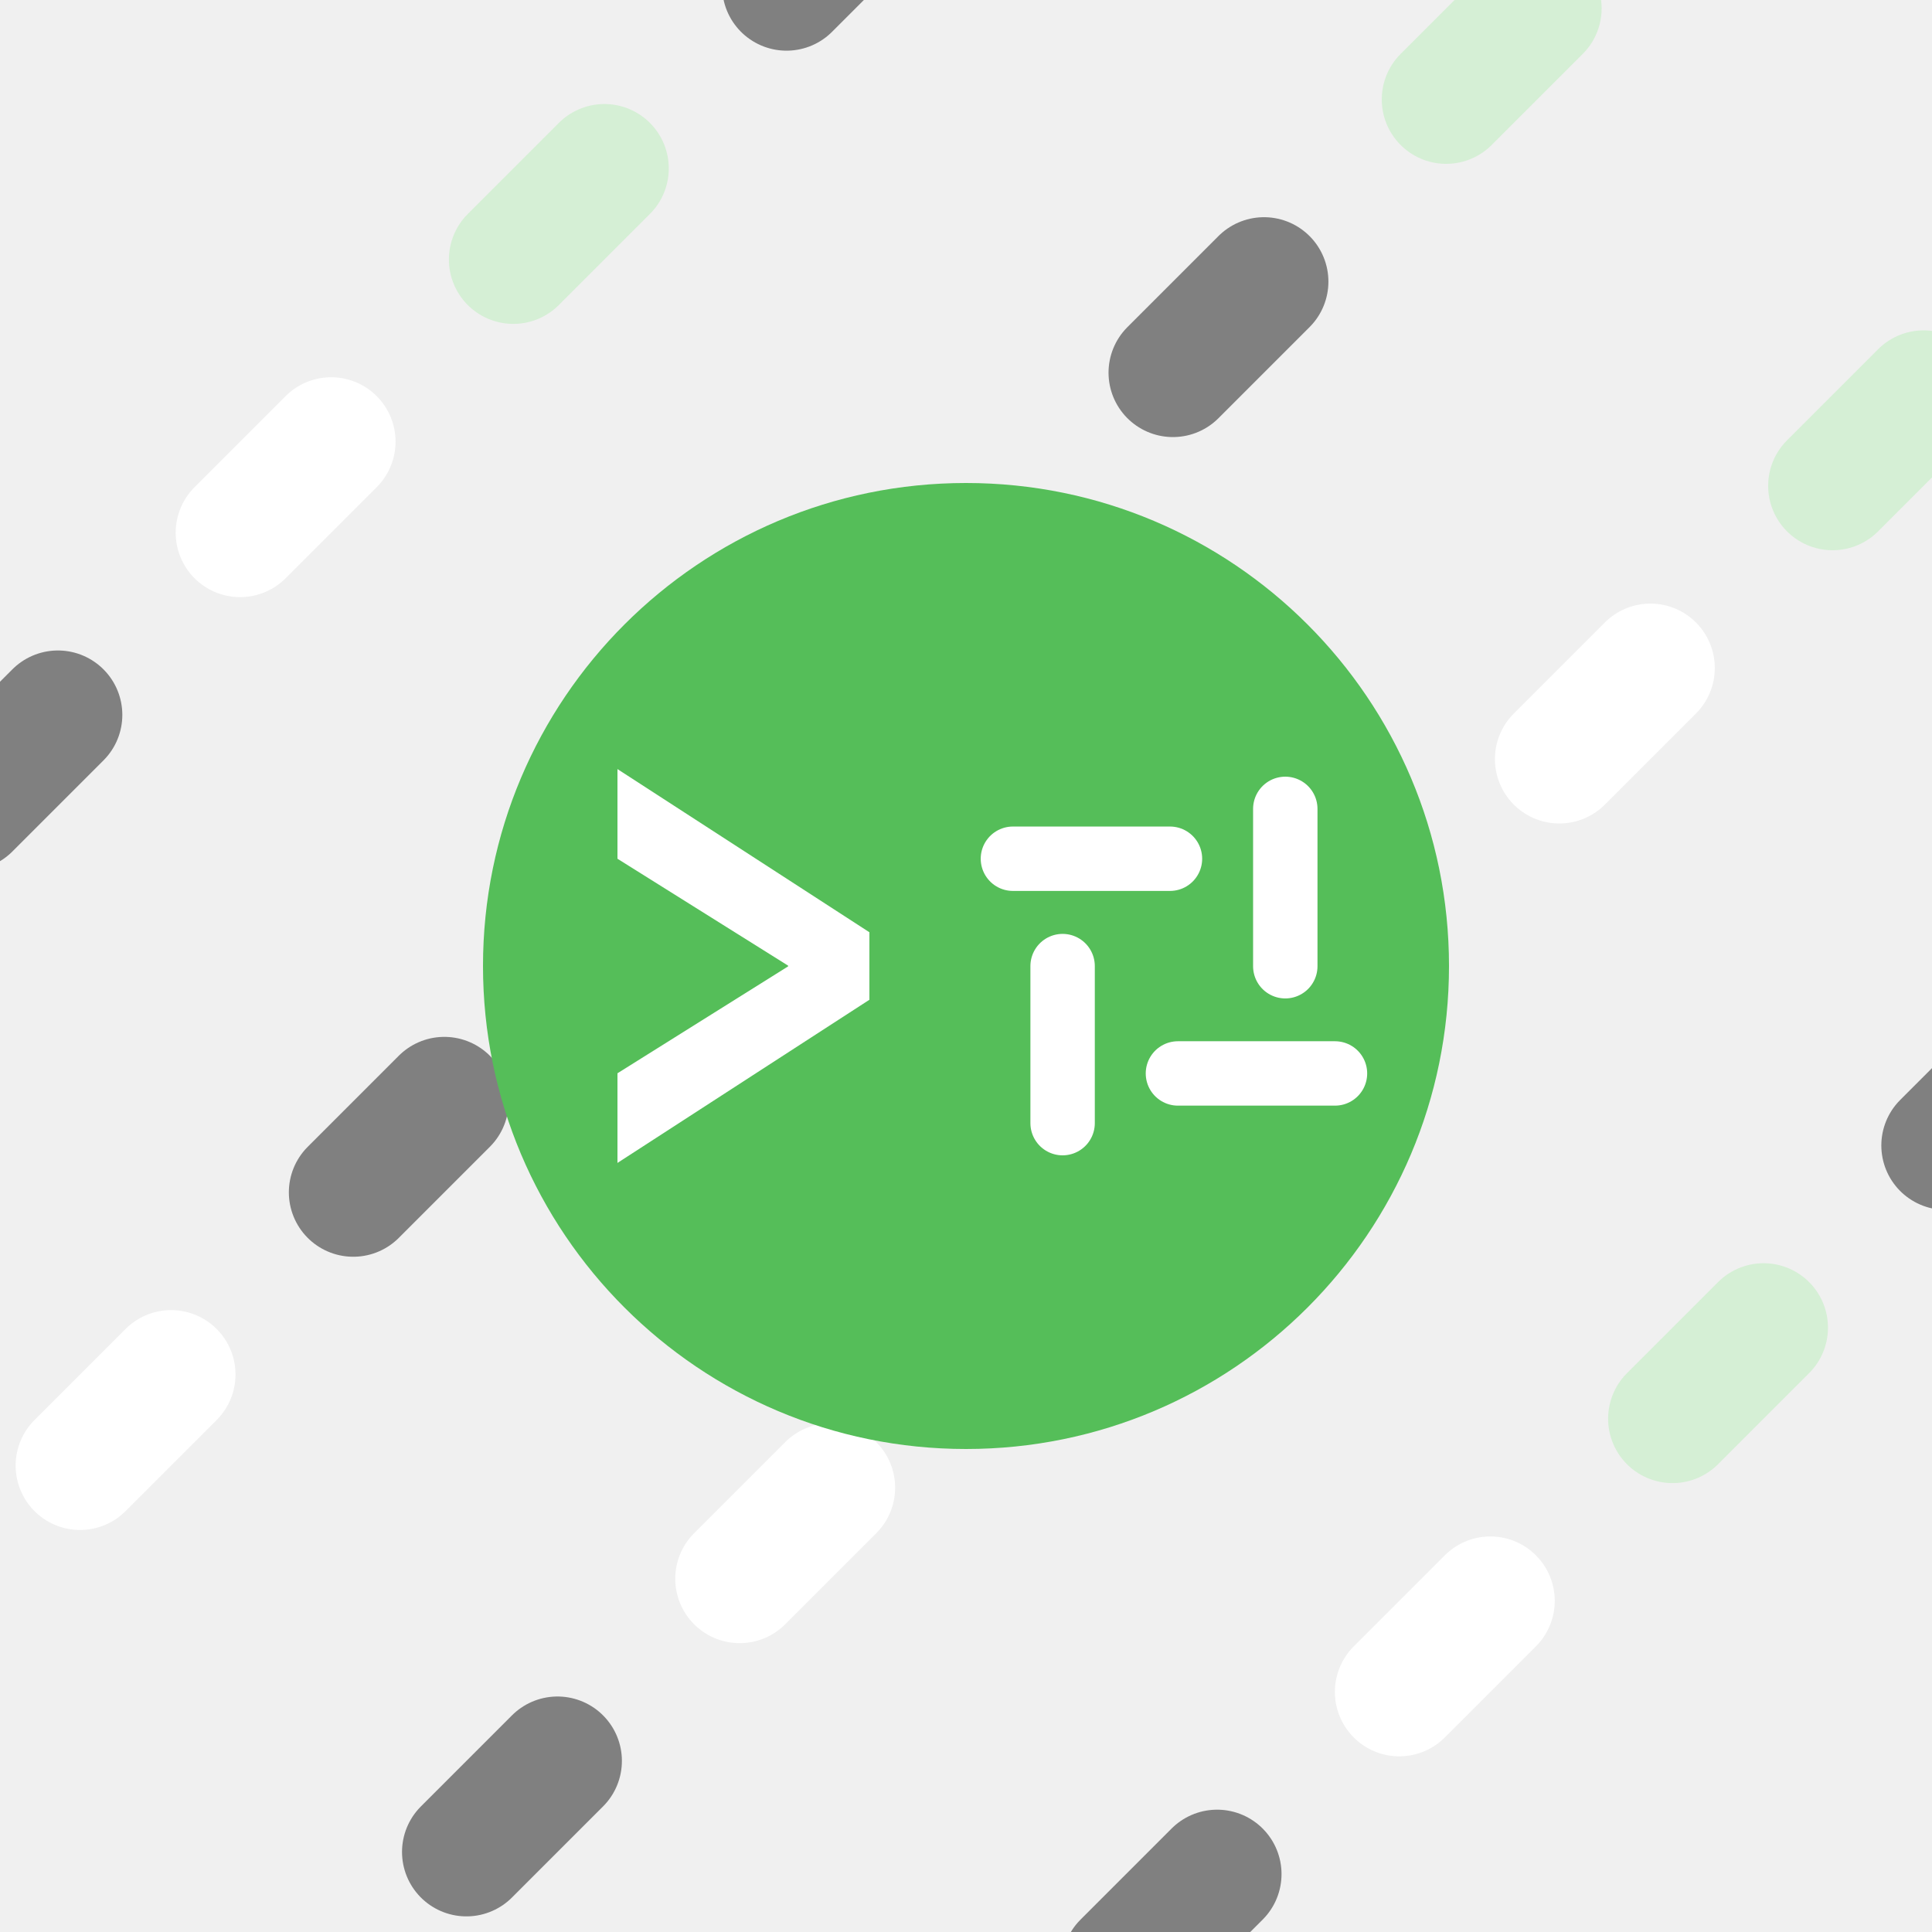
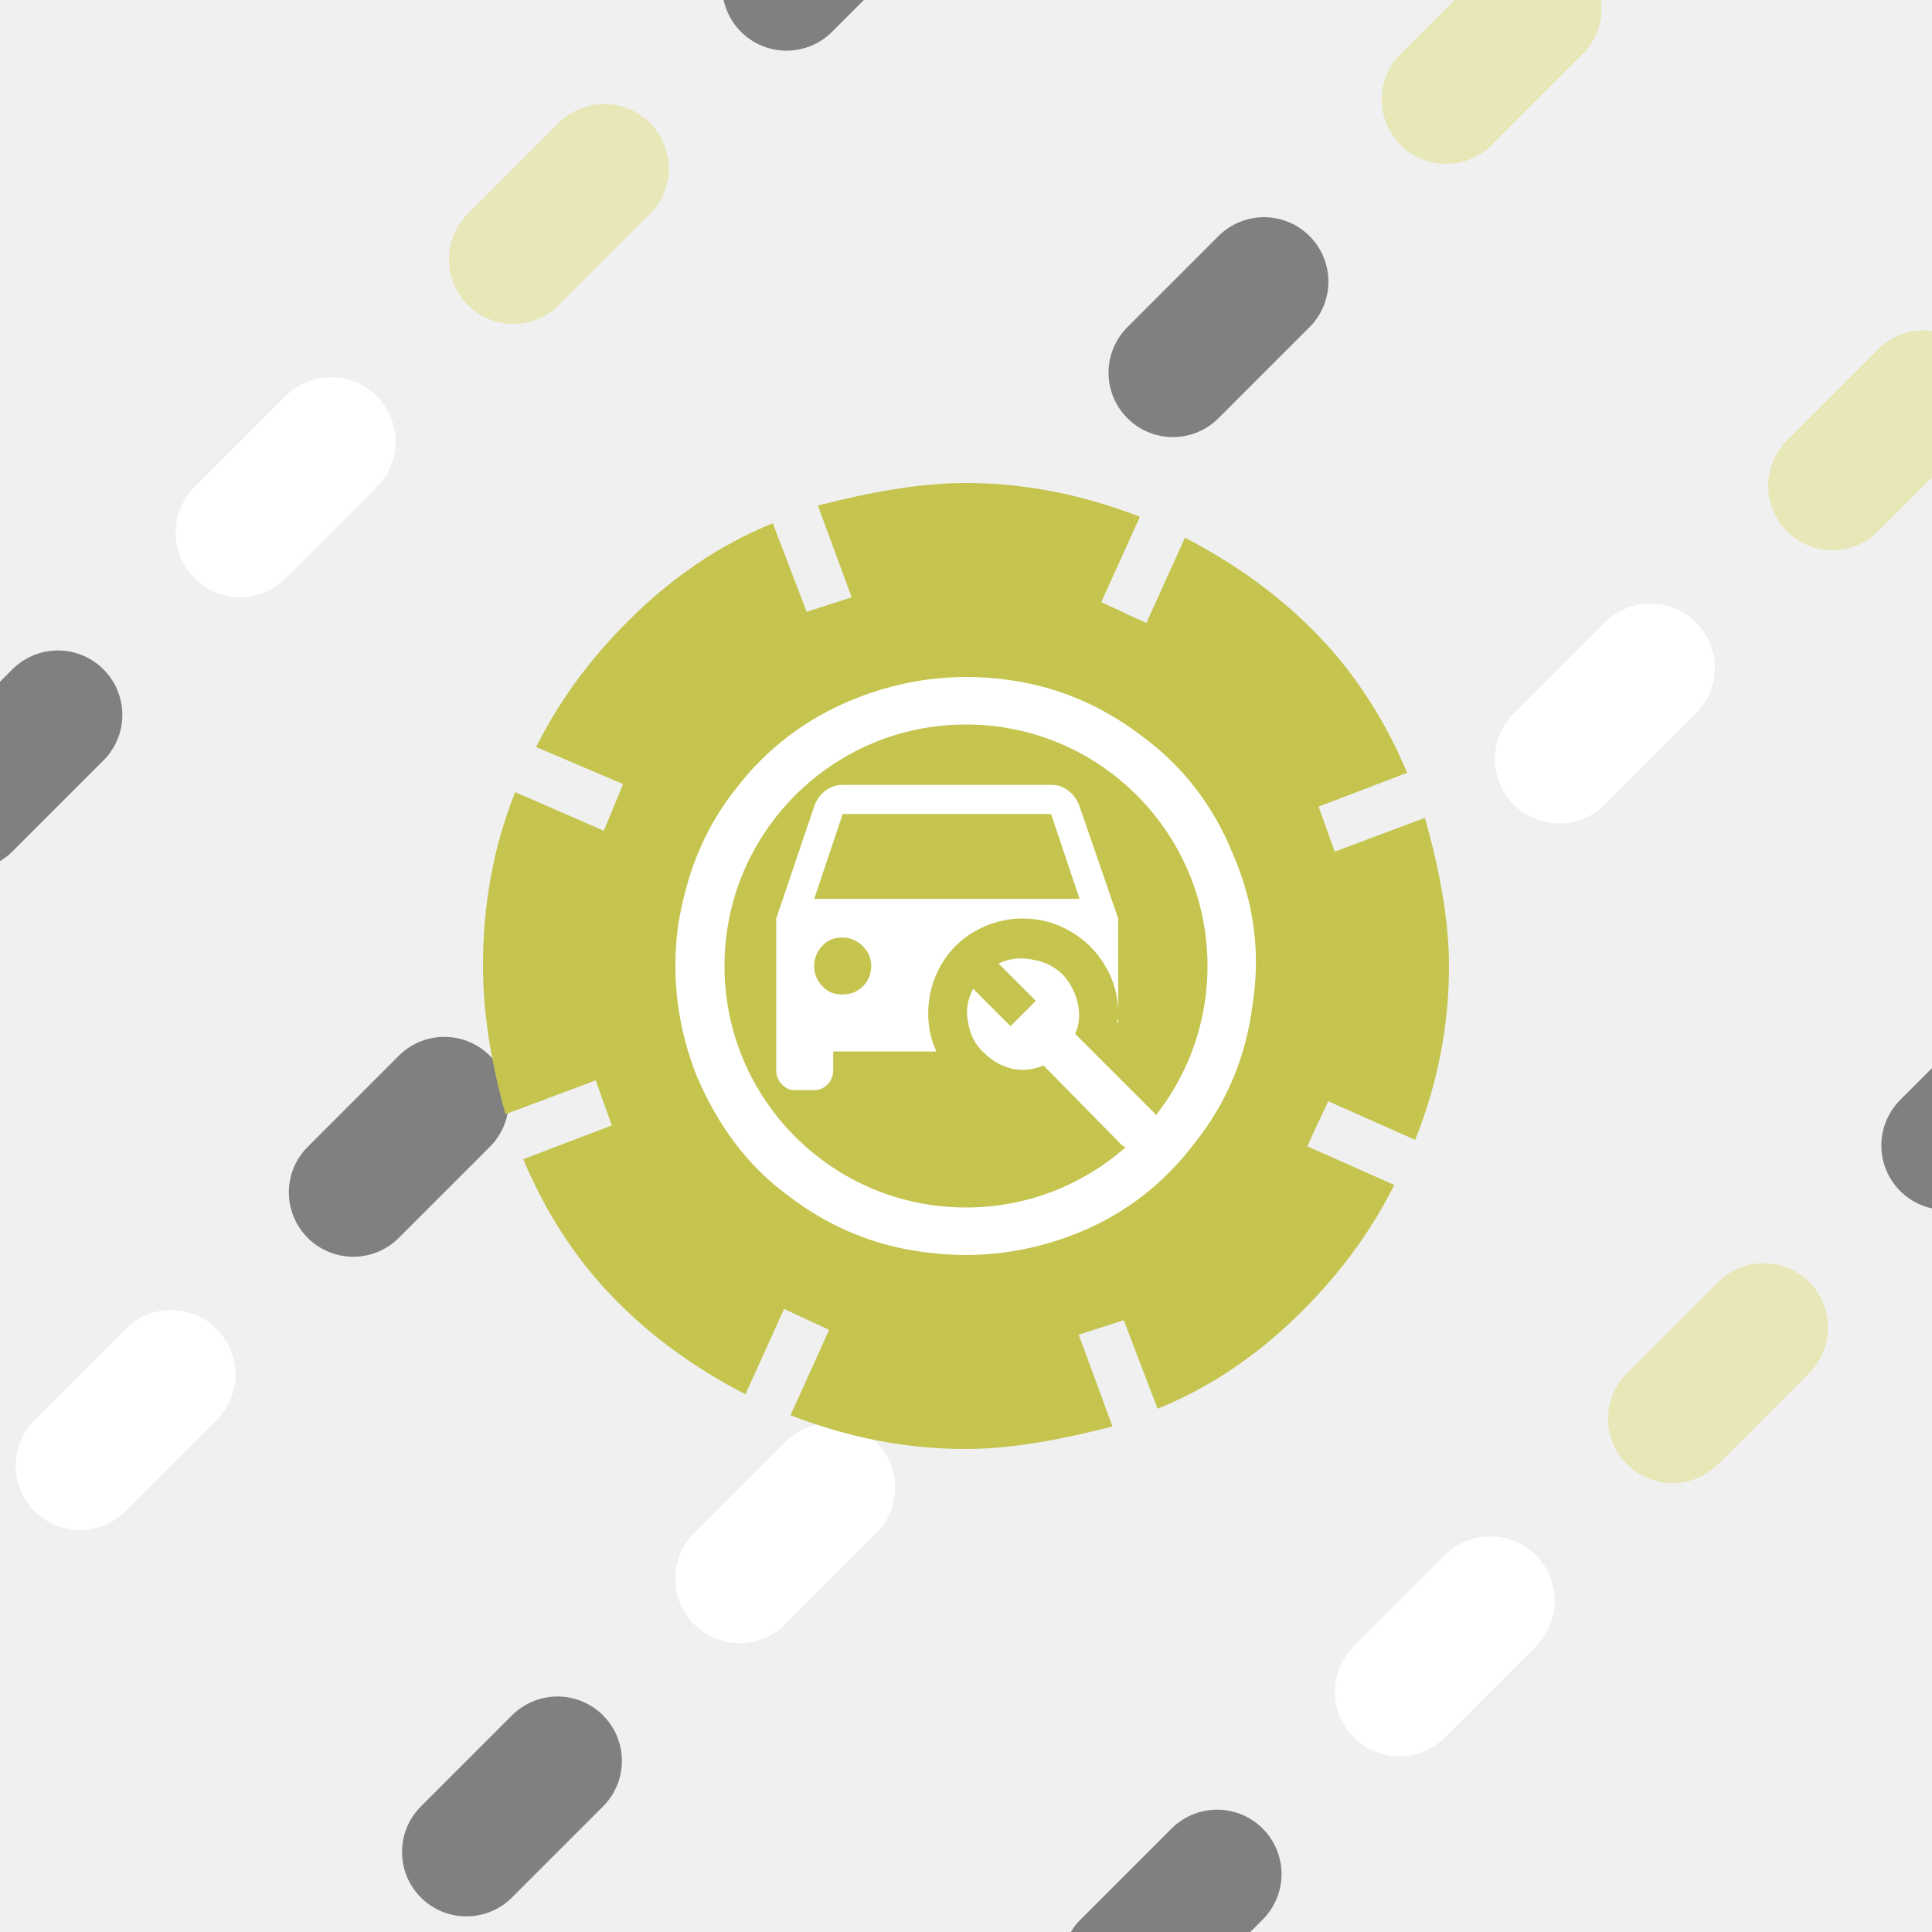
<svg xmlns="http://www.w3.org/2000/svg" width="3840" height="3840" version="1.1" viewBox="0 0 1016 1016" xml:space="preserve">
  <g fill="#55be59" stroke-linecap="round">
-     <g stroke="#d5efd5">
-       <path d="m-304.8 711.2 1016-1016" stroke-dasharray="67.733, 541.866" stroke-dashoffset="406.4" stroke-width="67.733" />
-       <path d="m-101.6 914.4 1016-1016" stroke-dasharray="67.733,541.867" stroke-width="67.733" />
-       <path d="m101.6 1117.6 1016-1016" stroke-dasharray="67.733, 541.867" stroke-width="67.733" />
-       <path d="m304.8 1320.8 1016-1016" stroke-dasharray="67.733, 541.866" stroke-dashoffset="406.4" stroke-width="67.733" />
+     <g stroke="#e7e7b8" stroke-width="67.733">
+       <path d="m-304.8 711.2 1016-1016" stroke-dasharray="67.733, 541.866" stroke-dashoffset="406.4" />
+       <path d="m-101.6 914.4 1016-1016" stroke-dasharray="67.733, 541.867" />
+       <path d="m101.6 1117.6 1016-1016" stroke-dasharray="67.733, 541.867" />
+       <path d="m304.8 1320.8 1016-1016" stroke-dasharray="67.733, 541.866" stroke-dashoffset="406.4" />
    </g>
    <g stroke="#808080">
      <path d="m-304.8 711.2 1016-1016" stroke-dasharray="67.733, 541.866" stroke-dashoffset="203.2" stroke-width="67.733" />
      <path d="m-101.6 914.4 1016-1016" stroke-dasharray="67.733,541.867" stroke-dashoffset="203.2" stroke-width="67.733" />
      <path d="m101.6 1117.6 1016-1016" stroke-dasharray="67.733, 541.866" stroke-dashoffset="406.4" stroke-width="67.733" />
      <path d="m304.8 1320.8 1016-1016" stroke-dasharray="67.733, 541.866" stroke-dashoffset="203.2" stroke-width="67.733" />
    </g>
  </g>
  <g fill="#55be59" stroke="#fff" stroke-linecap="round">
    <path d="m-304.8 711.2 1016-1016" stroke-dasharray="67.733, 541.866" stroke-width="67.733" />
    <path d="m-101.6 914.4 1016-1016" stroke-dasharray="67.733,541.867" stroke-dashoffset="406.4" stroke-width="67.733" />
    <path d="m101.6 1117.6 1016-1016" stroke-dasharray="67.733, 541.866" stroke-dashoffset="203.2" stroke-width="67.733" />
    <path d="m304.8 1320.8 1016-1016" stroke-dasharray="67.733, 541.866" stroke-width="67.733" />
  </g>
  <g>
    <g transform="matrix(.5 0 0 .5 254 254)">
      <g>
-         <circle cx="508" cy="508" r="508" fill="#55be59" stroke-width=".07" />
-         <path d="m143.19 711.88 261.45-169.33v-69.088l-261.45-169.33v90.085l179.49 112.44v2.709l-179.49 112.44z" fill="#fff" stroke="#fff" stroke-width="3.524" aria-label="&gt;" />
+         <circle cx="508" cy="508" r="317.5" fill="#fff" stroke-width=".044" />
+         <circle cx="508" cy="508" r="254" fill="#c4c44f" stroke-width=".035" />
      </g>
-       <g transform="translate(4.5771e-6 -2.2798)">
-         <g transform="matrix(.22053 0 0 .22053 105.7 58.725)" fill="none" stroke="#fff" stroke-linecap="round" stroke-width="307.14">
-           <path id="line-right" d="m3347 1298.2v750.5" />
-           <path id="line-left" d="m2285 2797v-749" />
-           <path id="line-bottom" d="m3584 2560h-749" />
-           <path id="line-top" d="m2048 1536h749" />
-         </g>
+       <g transform="translate(-2.7344e-6)">
+         <path d="m666.74 567.28 1.332 0.666v-9.991 5.329c-0.666 1.998-1.332 3.33-1.332 3.997zm-198.49-9.325c0-18.65 4.663-35.302 13.322-50.622 8.659-15.32 20.649-27.309 35.969-35.969 15.32-8.659 31.972-13.322 49.956-13.322 17.984 0 35.302 4.663 49.956 13.322 15.32 8.659 27.309 20.649 36.635 35.969 9.325 15.32 13.988 31.972 13.988 50.622v-99.913l-41.297-119.9c-2.664-5.995-6.661-11.323-11.323-14.654-5.329-3.997-10.657-5.995-17.984-5.995h-219.14c-6.661 0-12.656 1.998-17.984 5.995-4.663 3.33-8.659 8.659-11.323 14.654l-40.631 119.9v159.86c0 5.329 1.998 10.657 5.995 14.654s7.993 5.995 13.322 5.995h20.649c5.329 0 9.991-1.998 13.988-5.995 3.997-3.997 5.995-9.325 5.995-14.654v-19.983h108.57c-5.995-12.656-8.659-25.977-8.659-39.965zm-59.948-49.956c0 7.993-2.664 15.32-8.659 21.315-5.995 5.995-13.322 8.659-21.981 8.659-7.993 0-15.32-2.664-20.649-8.659-5.995-5.995-8.659-13.322-8.659-21.315s2.664-15.32 8.659-21.315c5.329-5.995 12.656-8.659 20.649-8.659 8.659 0 15.986 3.33 21.981 9.325 5.995 5.995 8.659 12.656 8.659 20.649zm219.14-70.605h-279.09l29.974-89.255h219.14zm77.932 224.47c1.998 1.332 2.664 3.33 1.998 5.995 0 2.664-1.332 4.663-3.33 6.661l-20.649 20.649c-1.332 1.998-3.997 3.33-5.995 3.33-2.664 0-4.663-1.332-6.661-3.33l-81.262-82.594c-10.657 4.663-21.981 5.995-33.304 3.33-11.323-2.664-21.315-8.659-29.974-17.318-8.659-7.993-13.988-18.65-15.986-31.306-2.664-11.99-0.666-23.979 5.329-35.302l39.299 39.299 26.643-26.643-39.299-39.299c11.323-5.329 23.313-6.661 35.969-3.997 12.656 1.998 22.647 7.327 31.306 15.32 7.993 8.659 13.322 18.65 15.986 29.974 2.664 11.99 1.998 22.647-2.664 32.638z" fill="#fff" stroke-width="0" aria-label="󱠔" />
+         <path d="m895.77 387.77 94.827-35.56c16.933 59.267 25.4 111.76 25.4 155.79 0 62.653-11.853 123.61-35.56 182.88l-91.44-40.64c-15.24 32.173-22.013 47.413-22.013 47.413l91.44 40.64c-27.093 54.187-62.653 99.907-104.99 140.55-42.333 40.64-89.747 72.813-143.93 94.827l-35.56-93.133-47.413 15.24 35.56 96.52c-59.267 15.24-110.07 23.707-154.09 23.707-62.653 0-123.61-11.853-184.57-35.56l40.64-89.747-47.413-22.013-40.64 89.747c-52.493-27.093-99.907-60.96-140.55-103.29-40.64-42.333-71.12-91.44-93.133-143.93l93.133-35.56-16.933-47.413-94.827 35.56c-16.933-59.267-23.707-111.76-23.707-155.79 0-62.653 10.16-123.61 33.867-182.88l93.133 40.64c13.547-32.173 20.32-49.107 20.32-49.107l-91.44-38.947c27.093-54.187 62.653-99.907 104.99-140.55 42.333-40.64 89.747-72.813 143.93-94.827l35.56 93.133 47.413-15.24-35.56-96.52c59.267-15.24 110.07-23.707 155.79-23.707 60.96 0 121.92 11.853 182.88 35.56l-40.64 89.747 47.413 22.013 40.64-89.747c52.493 27.093 99.907 60.96 140.55 103.29 40.64 42.333 71.12 91.44 93.133 143.93l-93.133 35.56zm-270.93 401.32c50.8-20.32 91.44-52.493 123.61-94.827 33.867-42.333 54.187-91.44 60.96-145.63 8.467-54.187 1.693-106.68-20.32-157.48-20.32-50.8-52.493-93.133-96.52-125.31-42.333-32.173-89.747-52.493-143.93-59.267-54.187-6.773-106.68 0-157.48 20.32-50.8 20.32-93.133 52.493-125.31 94.827-33.867 42.333-52.493 91.44-60.96 145.63-6.773 54.187 0 106.68 20.32 157.48 22.013 50.8 52.493 93.133 96.52 125.31 42.333 32.173 89.747 52.493 145.63 59.267 54.187 6.773 106.68 0 157.48-20.32z" fill="#c4c44f" stroke-dashoffset="1536" stroke-linecap="round" stroke-width="6.615" aria-label="󱢖" />
      </g>
    </g>
  </g>
</svg>
